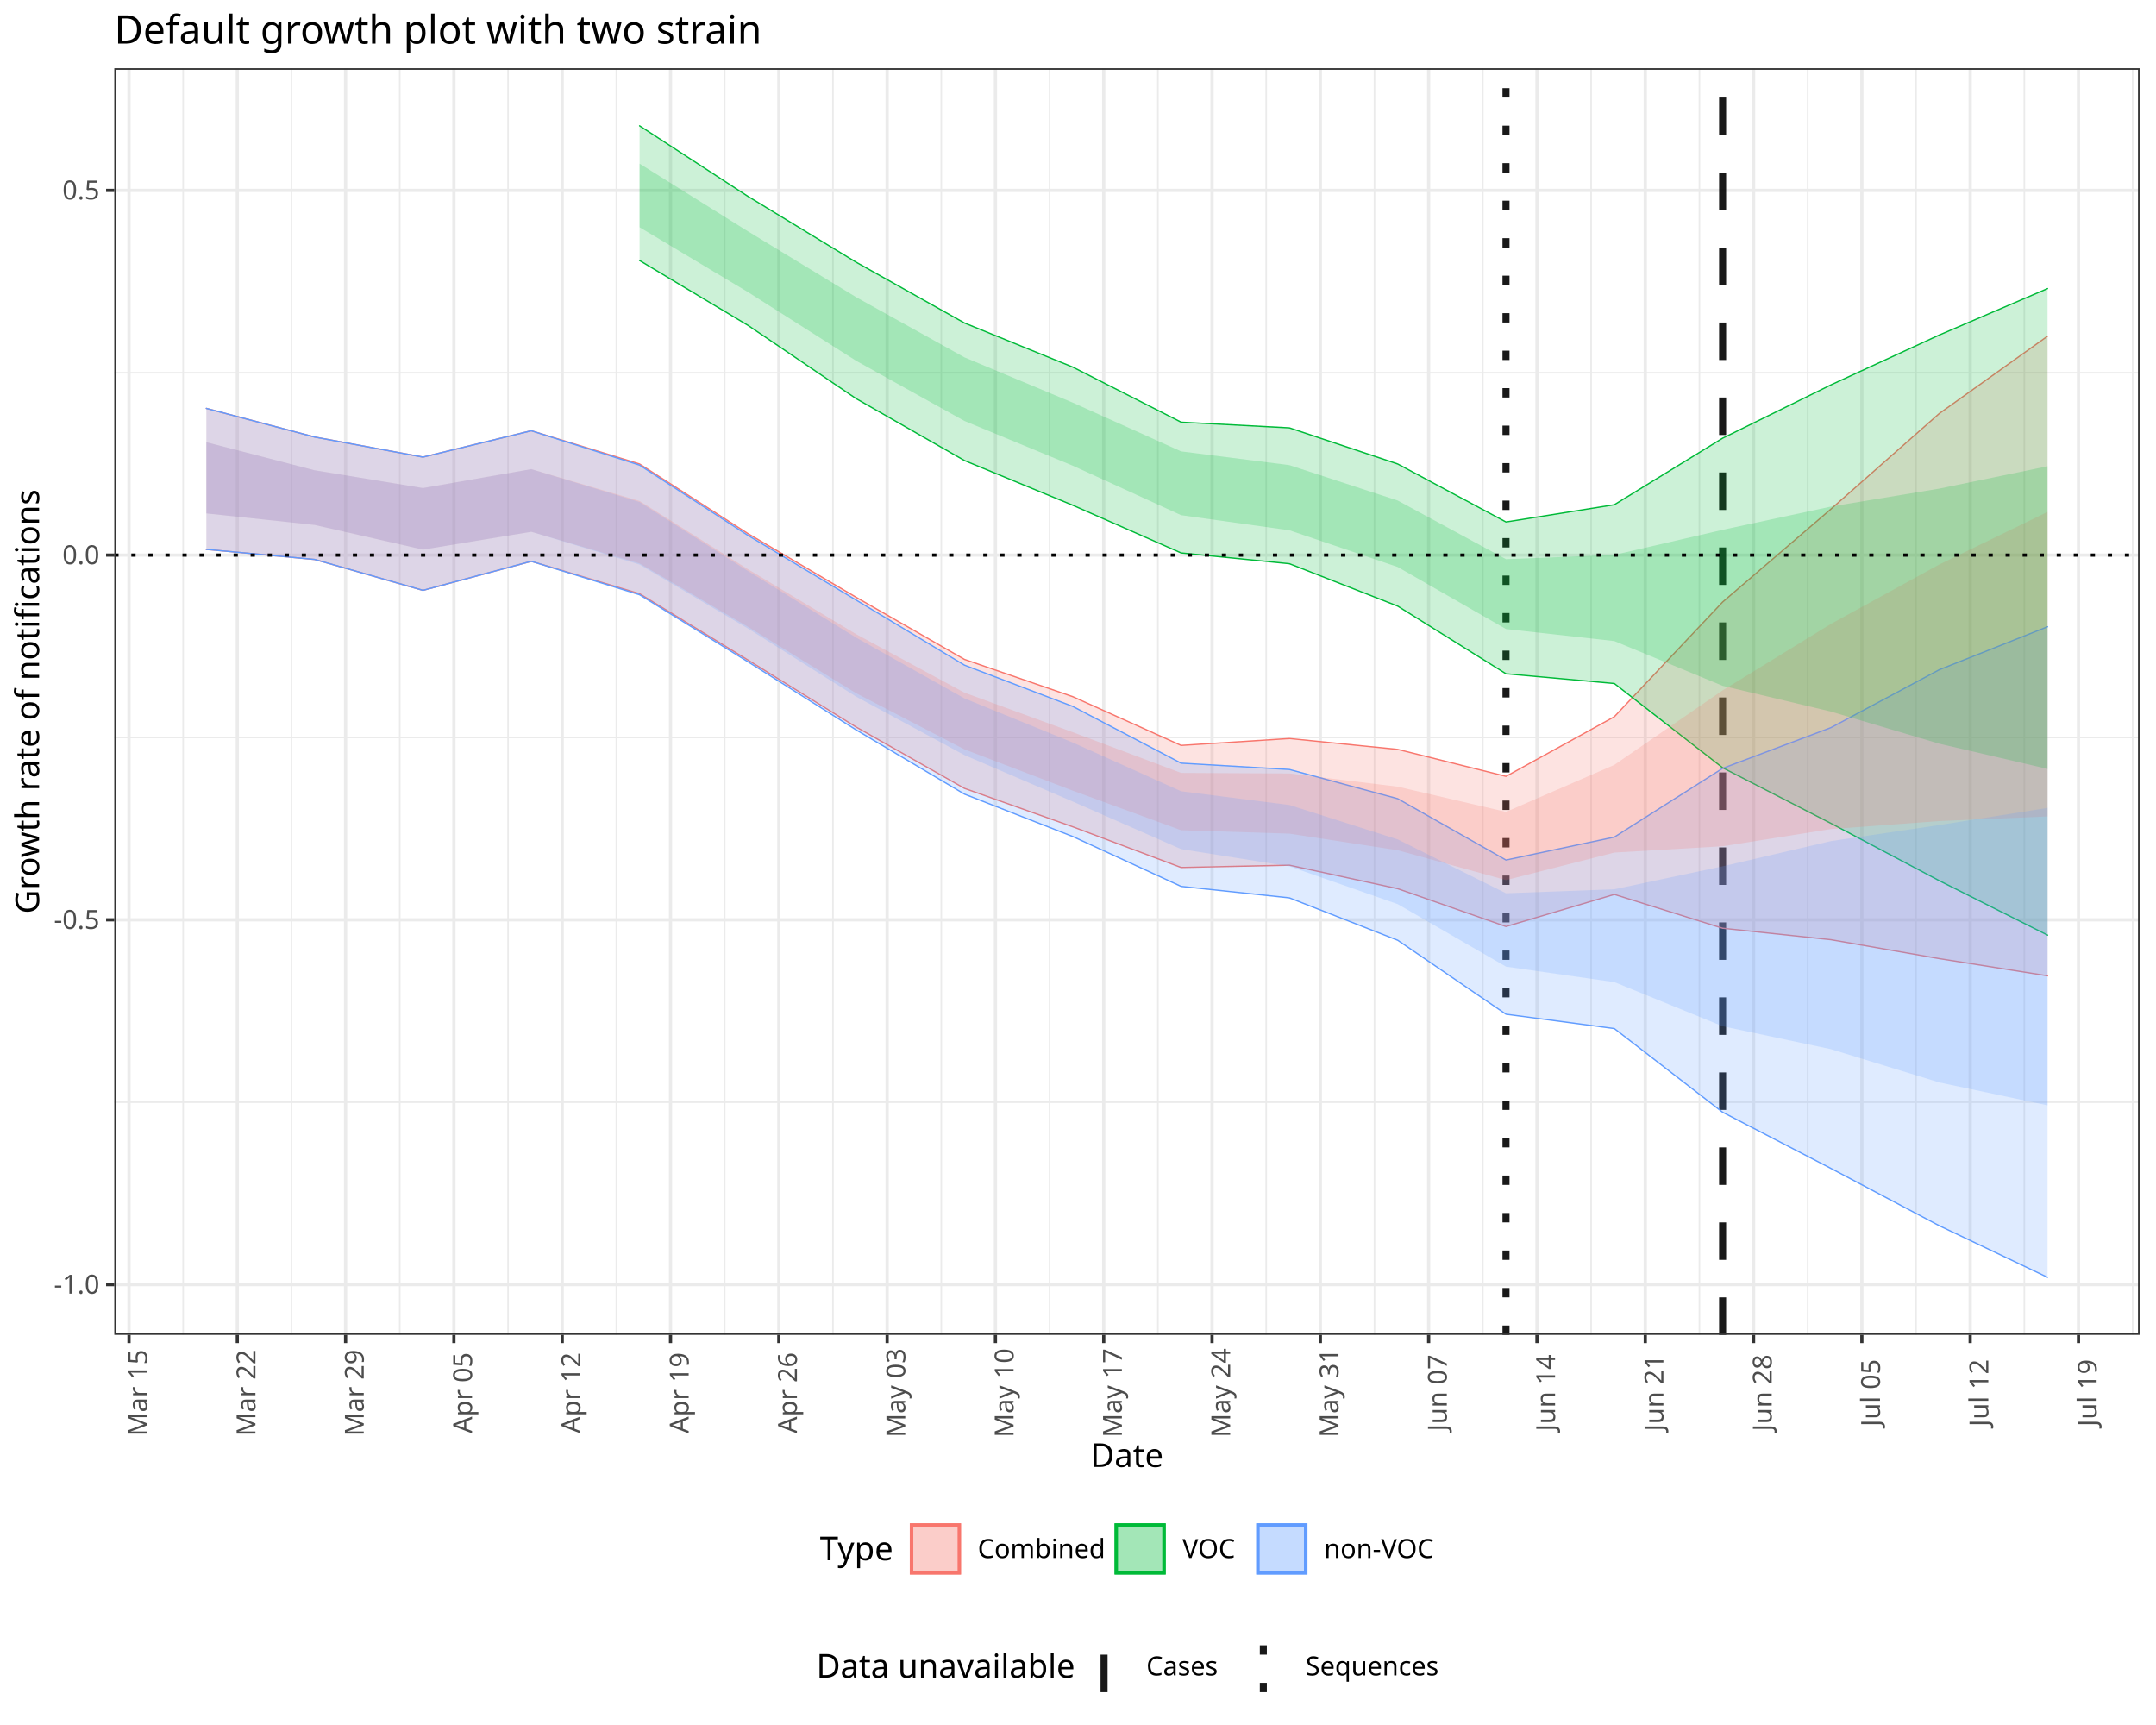
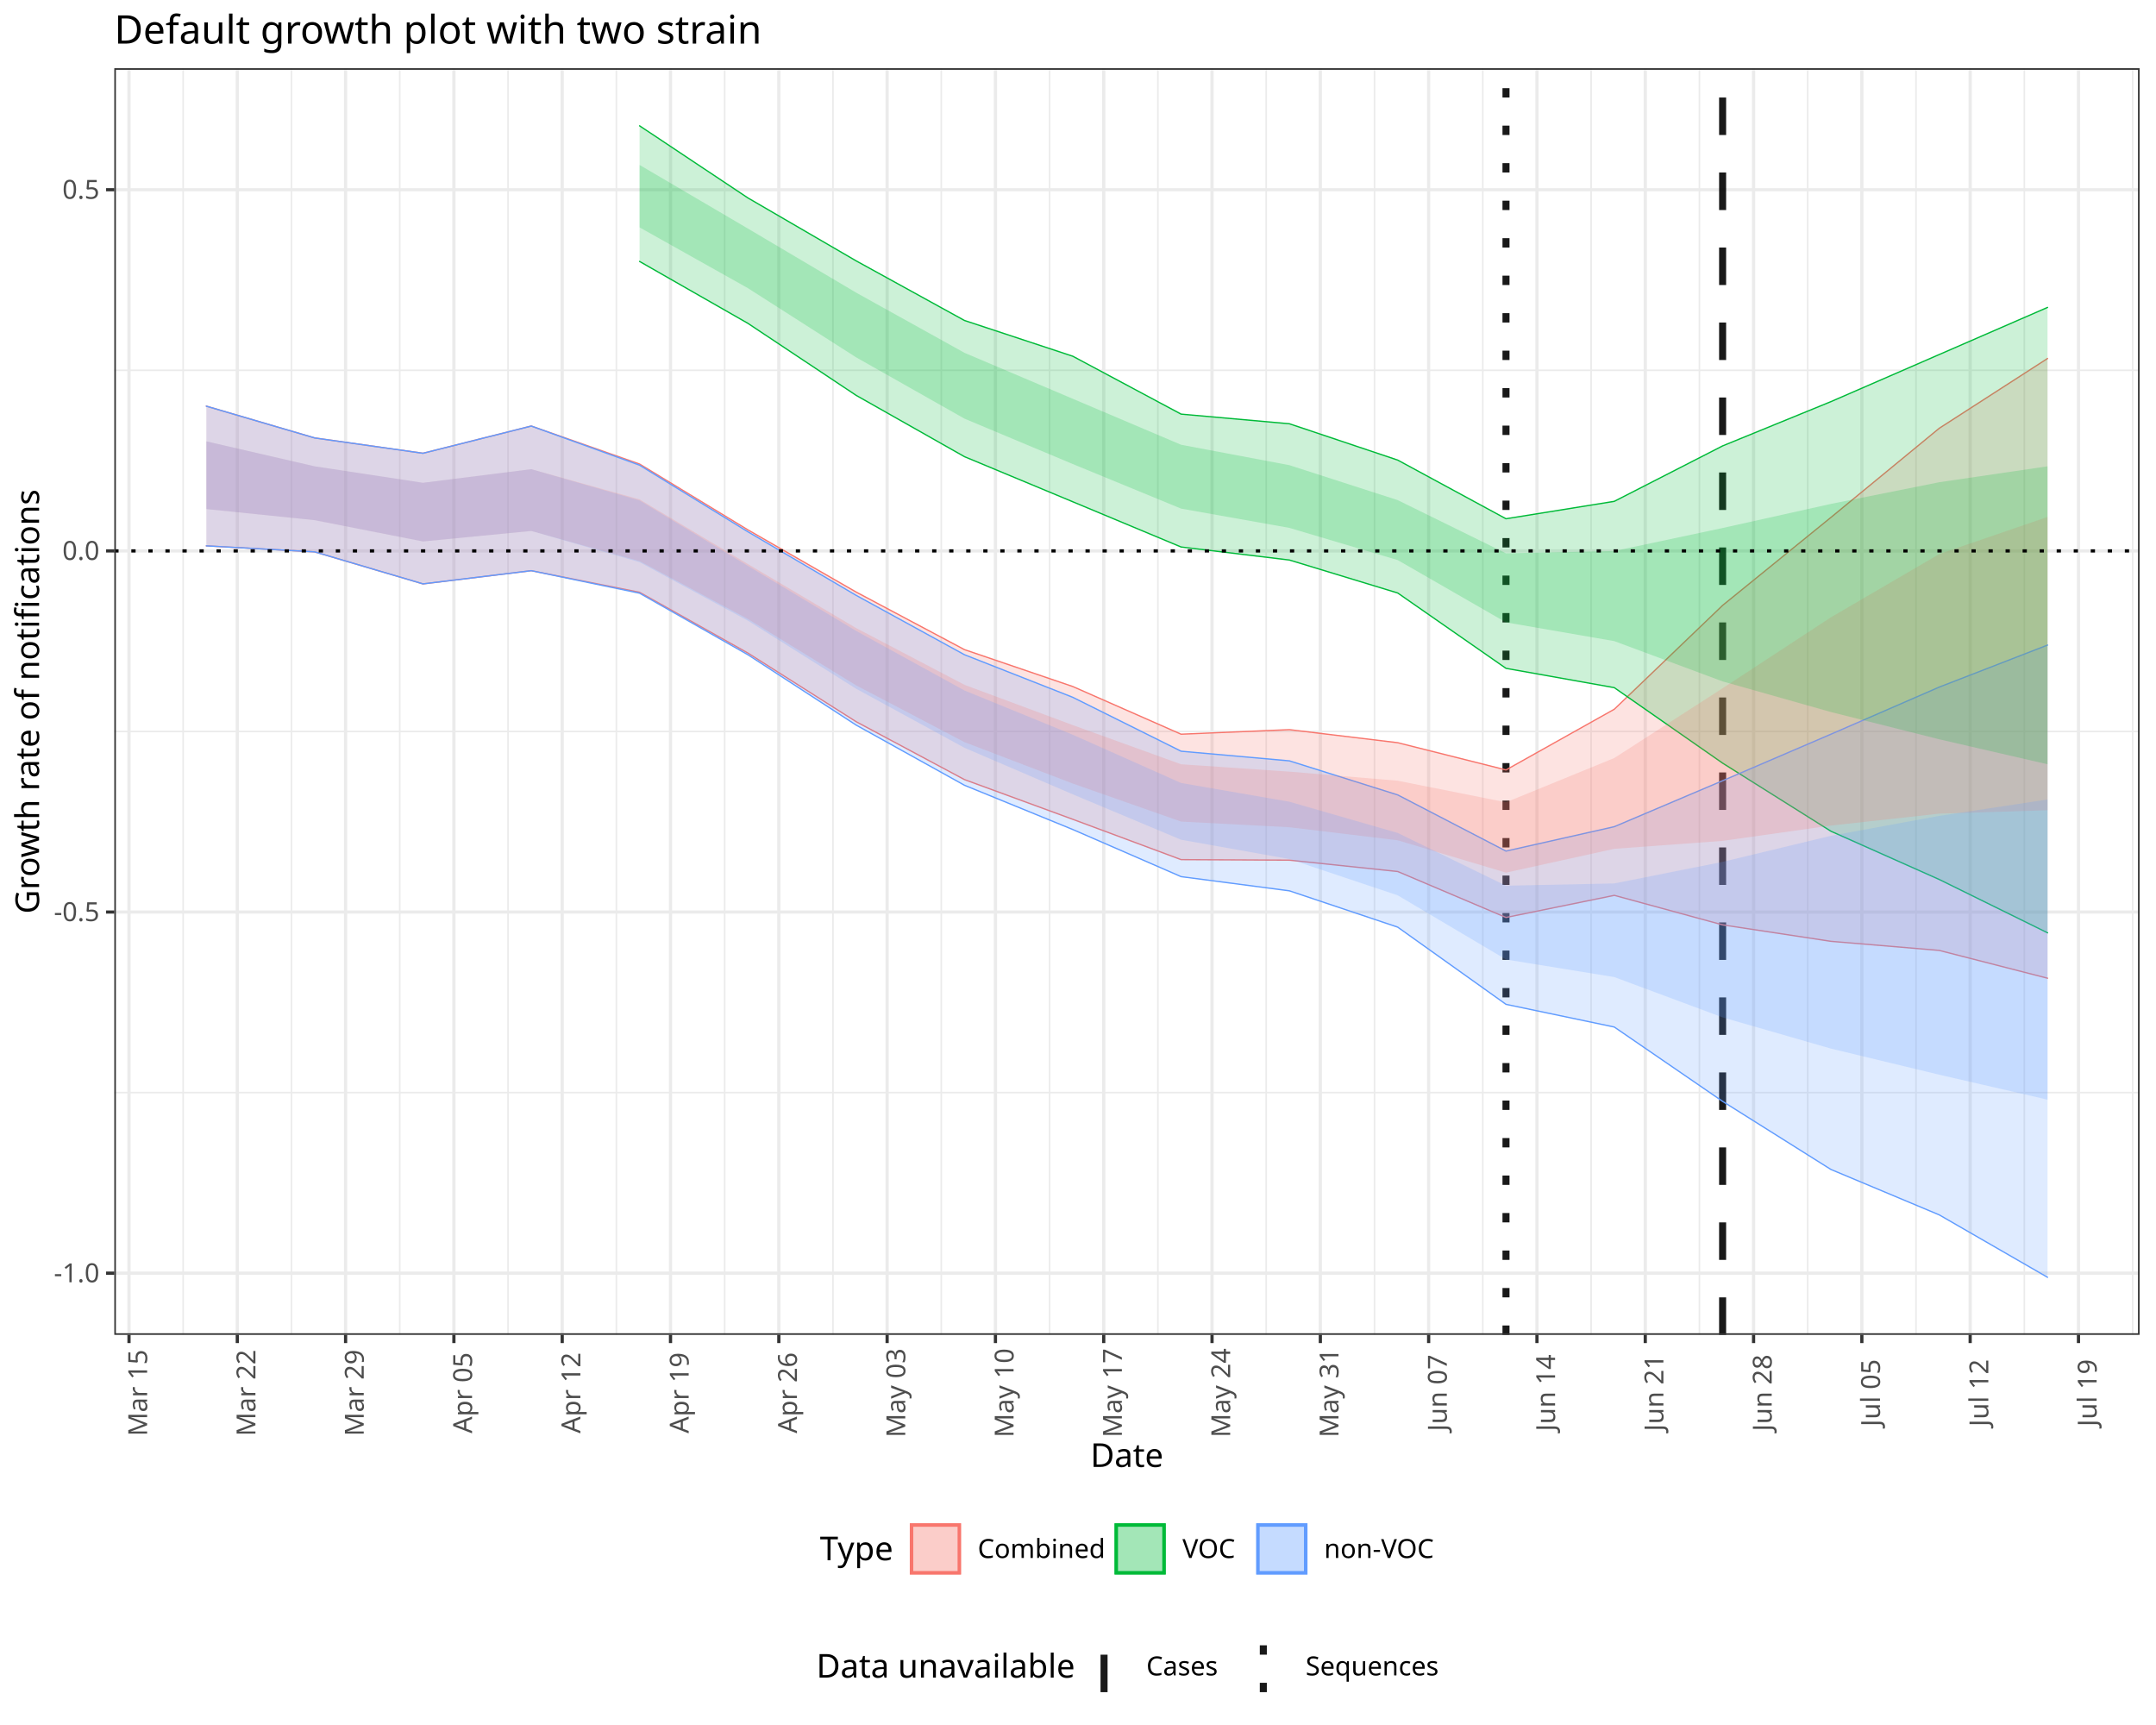
<svg xmlns="http://www.w3.org/2000/svg" class="svglite" data-engine-version="2.0" width="720.00pt" height="576.00pt" viewBox="0 0 720.00 576.00">
  <defs>
    <style type="text/css">
    .svglite line, .svglite polyline, .svglite polygon, .svglite path, .svglite rect, .svglite circle {
      fill: none;
      stroke: #000000;
      stroke-linecap: round;
      stroke-linejoin: round;
      stroke-miterlimit: 10.00;
    }
  </style>
  </defs>
  <rect width="100%" height="100%" style="stroke: none; fill: #FFFFFF;" />
  <defs>
    <clipPath id="cpMC4wMHw3MjAuMDB8MC4wMHw1NzYuMDA=">
      <rect x="0.00" y="0.00" width="720.00" height="576.00" />
    </clipPath>
  </defs>
  <g clip-path="url(#cpMC4wMHw3MjAuMDB8MC4wMHw1NzYuMDA=)">
    <rect x="0.00" y="0.00" width="720.00" height="576.00" style="stroke-width: 1.07; stroke: #FFFFFF; fill: #FFFFFF;" />
  </g>
  <defs>
    <clipPath id="cpMzguMTd8NzE0LjUyfDIyLjc4fDQ0NS43Mw==">
      <rect x="38.17" y="22.78" width="676.35" height="422.95" />
    </clipPath>
  </defs>
  <g clip-path="url(#cpMzguMTd8NzE0LjUyfDIyLjc4fDQ0NS43Mw==)">
    <rect x="38.17" y="22.78" width="676.35" height="422.95" style="stroke-width: 1.07; stroke: none; fill: #FFFFFF;" />
-     <polyline points="38.17,368.05 714.52,368.05 " style="stroke-width: 0.53; stroke: #EBEBEB; stroke-linecap: butt;" />
-     <polyline points="38.17,246.26 714.52,246.26 " style="stroke-width: 0.53; stroke: #EBEBEB; stroke-linecap: butt;" />
-     <polyline points="38.17,124.46 714.52,124.46 " style="stroke-width: 0.53; stroke: #EBEBEB; stroke-linecap: butt;" />
+     <polyline points="38.17,364.83 714.52,364.83 " style="stroke-width: 0.53; stroke: #EBEBEB; stroke-linecap: butt;" />
+     <polyline points="38.17,244.24 714.52,244.24 " style="stroke-width: 0.53; stroke: #EBEBEB; stroke-linecap: butt;" />
+     <polyline points="38.17,123.65 714.52,123.65 " style="stroke-width: 0.53; stroke: #EBEBEB; stroke-linecap: butt;" />
    <polyline points="61.16,445.73 61.16,22.78 " style="stroke-width: 0.53; stroke: #EBEBEB; stroke-linecap: butt;" />
    <polyline points="97.33,445.73 97.33,22.78 " style="stroke-width: 0.53; stroke: #EBEBEB; stroke-linecap: butt;" />
    <polyline points="133.50,445.73 133.50,22.78 " style="stroke-width: 0.53; stroke: #EBEBEB; stroke-linecap: butt;" />
    <polyline points="169.67,445.73 169.67,22.78 " style="stroke-width: 0.53; stroke: #EBEBEB; stroke-linecap: butt;" />
    <polyline points="205.84,445.73 205.84,22.78 " style="stroke-width: 0.53; stroke: #EBEBEB; stroke-linecap: butt;" />
    <polyline points="242.00,445.73 242.00,22.78 " style="stroke-width: 0.53; stroke: #EBEBEB; stroke-linecap: butt;" />
    <polyline points="278.17,445.73 278.17,22.78 " style="stroke-width: 0.53; stroke: #EBEBEB; stroke-linecap: butt;" />
    <polyline points="314.34,445.73 314.34,22.78 " style="stroke-width: 0.53; stroke: #EBEBEB; stroke-linecap: butt;" />
    <polyline points="350.51,445.73 350.51,22.78 " style="stroke-width: 0.53; stroke: #EBEBEB; stroke-linecap: butt;" />
    <polyline points="386.68,445.73 386.68,22.78 " style="stroke-width: 0.53; stroke: #EBEBEB; stroke-linecap: butt;" />
    <polyline points="422.85,445.73 422.85,22.78 " style="stroke-width: 0.53; stroke: #EBEBEB; stroke-linecap: butt;" />
    <polyline points="459.02,445.73 459.02,22.78 " style="stroke-width: 0.53; stroke: #EBEBEB; stroke-linecap: butt;" />
    <polyline points="495.18,445.73 495.18,22.78 " style="stroke-width: 0.53; stroke: #EBEBEB; stroke-linecap: butt;" />
    <polyline points="531.35,445.73 531.35,22.78 " style="stroke-width: 0.53; stroke: #EBEBEB; stroke-linecap: butt;" />
    <polyline points="567.52,445.73 567.52,22.78 " style="stroke-width: 0.53; stroke: #EBEBEB; stroke-linecap: butt;" />
    <polyline points="603.69,445.73 603.69,22.78 " style="stroke-width: 0.53; stroke: #EBEBEB; stroke-linecap: butt;" />
    <polyline points="639.86,445.73 639.86,22.78 " style="stroke-width: 0.53; stroke: #EBEBEB; stroke-linecap: butt;" />
    <polyline points="676.03,445.73 676.03,22.78 " style="stroke-width: 0.53; stroke: #EBEBEB; stroke-linecap: butt;" />
    <polyline points="712.20,445.73 712.20,22.78 " style="stroke-width: 0.53; stroke: #EBEBEB; stroke-linecap: butt;" />
-     <polyline points="38.17,428.94 714.52,428.94 " style="stroke-width: 1.07; stroke: #EBEBEB; stroke-linecap: butt;" />
-     <polyline points="38.17,307.15 714.52,307.15 " style="stroke-width: 1.07; stroke: #EBEBEB; stroke-linecap: butt;" />
-     <polyline points="38.17,185.36 714.52,185.36 " style="stroke-width: 1.07; stroke: #EBEBEB; stroke-linecap: butt;" />
-     <polyline points="38.17,63.57 714.52,63.57 " style="stroke-width: 1.07; stroke: #EBEBEB; stroke-linecap: butt;" />
+     <polyline points="38.17,425.13 714.52,425.13 " style="stroke-width: 1.07; stroke: #EBEBEB; stroke-linecap: butt;" />
+     <polyline points="38.17,304.54 714.52,304.54 " style="stroke-width: 1.07; stroke: #EBEBEB; stroke-linecap: butt;" />
+     <polyline points="38.17,183.95 714.52,183.95 " style="stroke-width: 1.07; stroke: #EBEBEB; stroke-linecap: butt;" />
+     <polyline points="38.17,63.35 714.52,63.35 " style="stroke-width: 1.07; stroke: #EBEBEB; stroke-linecap: butt;" />
    <polyline points="43.08,445.73 43.08,22.78 " style="stroke-width: 1.07; stroke: #EBEBEB; stroke-linecap: butt;" />
    <polyline points="79.25,445.73 79.25,22.78 " style="stroke-width: 1.07; stroke: #EBEBEB; stroke-linecap: butt;" />
    <polyline points="115.41,445.73 115.41,22.78 " style="stroke-width: 1.07; stroke: #EBEBEB; stroke-linecap: butt;" />
    <polyline points="151.58,445.73 151.58,22.78 " style="stroke-width: 1.07; stroke: #EBEBEB; stroke-linecap: butt;" />
    <polyline points="187.75,445.73 187.75,22.78 " style="stroke-width: 1.07; stroke: #EBEBEB; stroke-linecap: butt;" />
    <polyline points="223.92,445.73 223.92,22.78 " style="stroke-width: 1.07; stroke: #EBEBEB; stroke-linecap: butt;" />
    <polyline points="260.09,445.73 260.09,22.78 " style="stroke-width: 1.07; stroke: #EBEBEB; stroke-linecap: butt;" />
    <polyline points="296.26,445.73 296.26,22.78 " style="stroke-width: 1.07; stroke: #EBEBEB; stroke-linecap: butt;" />
    <polyline points="332.43,445.73 332.43,22.78 " style="stroke-width: 1.07; stroke: #EBEBEB; stroke-linecap: butt;" />
    <polyline points="368.59,445.73 368.59,22.78 " style="stroke-width: 1.07; stroke: #EBEBEB; stroke-linecap: butt;" />
    <polyline points="404.76,445.73 404.76,22.78 " style="stroke-width: 1.07; stroke: #EBEBEB; stroke-linecap: butt;" />
    <polyline points="440.93,445.73 440.93,22.78 " style="stroke-width: 1.07; stroke: #EBEBEB; stroke-linecap: butt;" />
    <polyline points="477.10,445.73 477.10,22.78 " style="stroke-width: 1.07; stroke: #EBEBEB; stroke-linecap: butt;" />
    <polyline points="513.27,445.73 513.27,22.78 " style="stroke-width: 1.07; stroke: #EBEBEB; stroke-linecap: butt;" />
    <polyline points="549.44,445.73 549.44,22.78 " style="stroke-width: 1.07; stroke: #EBEBEB; stroke-linecap: butt;" />
    <polyline points="585.61,445.73 585.61,22.78 " style="stroke-width: 1.07; stroke: #EBEBEB; stroke-linecap: butt;" />
    <polyline points="621.77,445.73 621.77,22.78 " style="stroke-width: 1.07; stroke: #EBEBEB; stroke-linecap: butt;" />
    <polyline points="657.94,445.73 657.94,22.78 " style="stroke-width: 1.07; stroke: #EBEBEB; stroke-linecap: butt;" />
    <polyline points="694.11,445.73 694.11,22.78 " style="stroke-width: 1.07; stroke: #EBEBEB; stroke-linecap: butt;" />
    <line x1="575.27" y1="445.73" x2="575.27" y2="22.78" style="stroke-width: 2.35; stroke: #000000; stroke-opacity: 0.90; stroke-dasharray: 12.52,12.52; stroke-linecap: butt;" />
    <line x1="502.93" y1="445.73" x2="502.93" y2="22.78" style="stroke-width: 2.35; stroke: #000000; stroke-opacity: 0.90; stroke-dasharray: 3.13,9.39; stroke-linecap: butt;" />
-     <polygon points="68.91,136.36 105.08,145.93 141.25,152.63 177.42,143.83 213.59,154.93 249.75,178.16 285.92,199.45 322.09,220.19 358.26,232.63 394.43,248.90 430.60,246.60 466.77,250.24 502.93,259.24 539.10,239.33 575.27,201.03 611.44,169.99 647.61,138.09 683.78,112.25 683.78,325.84 647.61,320.10 611.44,313.78 575.27,309.95 539.10,298.66 502.93,309.38 466.77,296.75 430.60,288.90 394.43,289.67 358.26,276.08 322.09,263.25 285.92,242.78 249.75,220.38 213.59,198.26 177.42,187.43 141.25,197.13 105.08,186.81 68.91,183.45 " style="stroke-width: 0.00; stroke: none; fill: #F8766D; fill-opacity: 0.20;" />
-     <polyline points="68.91,136.36 105.08,145.93 141.25,152.63 177.42,143.83 213.59,154.93 249.75,178.16 285.92,199.45 322.09,220.19 358.26,232.63 394.43,248.90 430.60,246.60 466.77,250.24 502.93,259.24 539.10,239.33 575.27,201.03 611.44,169.99 647.61,138.09 683.78,112.25 " style="stroke-width: 0.43; stroke: #F8766D;" />
-     <polyline points="683.78,325.84 647.61,320.10 611.44,313.78 575.27,309.95 539.10,298.66 502.93,309.38 466.77,296.75 430.60,288.90 394.43,289.67 358.26,276.08 322.09,263.25 285.92,242.78 249.75,220.38 213.59,198.26 177.42,187.43 141.25,197.13 105.08,186.81 68.91,183.45 " style="stroke-width: 0.43; stroke: #F8766D;" />
-     <polygon points="213.59,42.01 249.75,65.55 285.92,87.56 322.09,107.85 358.26,122.58 394.43,140.96 430.60,142.87 466.77,154.93 502.93,174.30 539.10,168.54 575.27,146.32 611.44,128.52 647.61,111.87 683.78,96.36 683.78,312.25 647.61,294.07 611.44,274.93 575.27,256.36 539.10,228.23 502.93,224.98 466.77,202.39 430.60,188.23 394.43,184.63 358.26,168.71 322.09,153.78 285.92,133.11 249.75,108.61 213.59,86.98 " style="stroke-width: 0.00; stroke: none; fill: #00BA38; fill-opacity: 0.20;" />
-     <polyline points="213.59,42.01 249.75,65.55 285.92,87.56 322.09,107.85 358.26,122.58 394.43,140.96 430.60,142.87 466.77,154.93 502.93,174.30 539.10,168.54 575.27,146.32 611.44,128.52 647.61,111.87 683.78,96.36 " style="stroke-width: 0.43; stroke: #00BA38;" />
-     <polyline points="683.78,312.25 647.61,294.07 611.44,274.93 575.27,256.36 539.10,228.23 502.93,224.98 466.77,202.39 430.60,188.23 394.43,184.63 358.26,168.71 322.09,153.78 285.92,133.11 249.75,108.61 213.59,86.98 " style="stroke-width: 0.43; stroke: #00BA38;" />
-     <polygon points="68.91,136.36 105.08,145.93 141.25,152.63 177.42,143.83 213.59,155.31 249.75,178.76 285.92,200.38 322.09,222.11 358.26,235.89 394.43,254.83 430.60,256.94 466.77,266.70 502.93,287.18 539.10,279.52 575.27,256.56 611.44,242.97 647.61,223.64 683.78,209.28 683.78,426.51 647.61,409.28 611.44,390.15 575.27,371.39 539.10,343.45 502.93,338.66 466.77,313.97 430.60,299.81 394.43,295.98 358.26,279.33 322.09,265.17 285.92,243.73 249.75,220.96 213.59,198.60 177.42,187.43 141.25,197.13 105.08,186.81 68.91,183.45 " style="stroke-width: 0.00; stroke: none; fill: #619CFF; fill-opacity: 0.20;" />
-     <polyline points="68.91,136.36 105.08,145.93 141.25,152.63 177.42,143.83 213.59,155.31 249.75,178.76 285.92,200.38 322.09,222.11 358.26,235.89 394.43,254.83 430.60,256.94 466.77,266.70 502.93,287.18 539.10,279.52 575.27,256.56 611.44,242.97 647.61,223.64 683.78,209.28 " style="stroke-width: 0.43; stroke: #619CFF;" />
-     <polyline points="683.78,426.51 647.61,409.28 611.44,390.15 575.27,371.39 539.10,343.45 502.93,338.66 466.77,313.97 430.60,299.81 394.43,295.98 358.26,279.33 322.09,265.17 285.92,243.73 249.75,220.96 213.59,198.60 177.42,187.43 141.25,197.13 105.08,186.81 68.91,183.45 " style="stroke-width: 0.43; stroke: #619CFF;" />
-     <polygon points="68.91,147.66 105.08,157.03 141.25,162.97 177.42,156.65 213.59,167.29 249.75,190.05 285.92,211.77 322.09,231.29 358.26,244.50 394.43,258.09 430.60,258.28 466.77,262.68 502.93,271.10 539.10,255.41 575.27,230.53 611.44,208.33 647.61,188.50 683.78,170.93 683.78,272.63 647.61,274.16 611.44,276.84 575.27,282.58 539.10,284.69 502.93,293.88 466.77,283.92 430.60,278.37 394.43,277.23 358.26,264.02 322.09,250.24 285.92,231.48 249.75,209.28 213.59,188.15 177.42,177.57 141.25,183.52 105.08,175.29 68.91,171.43 " style="stroke-width: 0.00; stroke: none; fill: #F8766D; fill-opacity: 0.20;" />
-     <polyline points="68.91,147.66 105.08,157.03 141.25,162.97 177.42,156.65 213.59,167.29 249.75,190.05 285.92,211.77 322.09,231.29 358.26,244.50 394.43,258.09 430.60,258.28 466.77,262.68 502.93,271.10 539.10,255.41 575.27,230.53 611.44,208.33 647.61,188.50 683.78,170.93 " style="stroke-width: 1.07; stroke: none;" />
-     <polyline points="683.78,272.63 647.61,274.16 611.44,276.84 575.27,282.58 539.10,284.69 502.93,293.88 466.77,283.92 430.60,278.37 394.43,277.23 358.26,264.02 322.09,250.24 285.92,231.48 249.75,209.28 213.59,188.15 177.42,177.57 141.25,183.52 105.08,175.29 68.91,171.43 " style="stroke-width: 1.07; stroke: none;" />
-     <polygon points="213.59,54.64 249.75,77.22 285.92,99.23 322.09,119.33 358.26,134.45 394.43,150.72 430.60,155.31 466.77,167.14 502.93,186.72 539.10,185.29 575.27,176.92 611.44,169.15 647.61,163.16 683.78,155.69 683.78,256.75 647.61,248.33 611.44,237.61 575.27,229.00 539.10,214.07 502.93,210.05 466.77,189.34 430.60,177.07 394.43,172.02 358.26,155.50 322.09,140.57 285.92,120.48 249.75,97.51 213.59,75.88 " style="stroke-width: 0.00; stroke: none; fill: #00BA38; fill-opacity: 0.20;" />
-     <polyline points="213.59,54.64 249.75,77.22 285.92,99.23 322.09,119.33 358.26,134.45 394.43,150.72 430.60,155.31 466.77,167.14 502.93,186.72 539.10,185.29 575.27,176.92 611.44,169.15 647.61,163.16 683.78,155.69 " style="stroke-width: 1.07; stroke: none;" />
-     <polyline points="683.78,256.75 647.61,248.33 611.44,237.61 575.27,229.00 539.10,214.07 502.93,210.05 466.77,189.34 430.60,177.07 394.43,172.02 358.26,155.50 322.09,140.57 285.92,120.48 249.75,97.51 213.59,75.88 " style="stroke-width: 1.07; stroke: none;" />
-     <polygon points="68.91,147.66 105.08,157.03 141.25,162.97 177.42,156.65 213.59,167.64 249.75,190.66 285.92,212.92 322.09,233.21 358.26,247.94 394.43,264.21 430.60,268.80 466.77,280.29 502.93,298.28 539.10,296.94 575.27,289.28 611.44,280.86 647.61,275.50 683.78,269.76 683.78,369.09 647.61,361.44 611.44,350.34 575.27,342.68 539.10,327.94 502.93,322.78 466.77,301.91 430.60,289.28 394.43,283.54 358.26,267.66 322.09,252.15 285.92,232.63 249.75,209.86 213.59,188.52 177.42,177.57 141.25,183.52 105.08,175.29 68.91,171.43 " style="stroke-width: 0.00; stroke: none; fill: #619CFF; fill-opacity: 0.20;" />
-     <polyline points="68.91,147.66 105.08,157.03 141.25,162.97 177.42,156.65 213.59,167.64 249.75,190.66 285.92,212.92 322.09,233.21 358.26,247.94 394.43,264.21 430.60,268.80 466.77,280.29 502.93,298.28 539.10,296.94 575.27,289.28 611.44,280.86 647.61,275.50 683.78,269.76 " style="stroke-width: 1.07; stroke: none;" />
-     <polyline points="683.78,369.09 647.61,361.44 611.44,350.34 575.27,342.68 539.10,327.94 502.93,322.78 466.77,301.91 430.60,289.28 394.43,283.54 358.26,267.66 322.09,252.15 285.92,232.63 249.75,209.86 213.59,188.52 177.42,177.57 141.25,183.52 105.08,175.29 68.91,171.43 " style="stroke-width: 1.07; stroke: none;" />
-     <line x1="38.17" y1="185.36" x2="714.52" y2="185.36" style="stroke-width: 1.07; stroke-dasharray: 1.42,4.27; stroke-linecap: butt;" />
+     <polygon points="68.91,135.62 105.08,146.23 141.25,151.35 177.42,142.26 213.59,154.95 249.75,176.92 285.92,197.70 322.09,216.92 358.26,229.24 394.43,245.16 430.60,243.64 466.77,248.00 502.93,257.09 539.10,236.82 575.27,202.14 611.44,172.77 647.61,143.01 683.78,119.70 683.78,326.64 647.61,317.36 611.44,314.32 575.27,308.83 539.10,298.97 502.93,306.36 466.77,291.01 430.60,287.22 394.43,287.04 358.26,273.58 322.09,260.32 285.92,240.99 249.75,218.06 213.59,197.78 177.42,190.56 141.25,194.97 105.08,184.28 68.91,182.27 " style="stroke-width: 0.00; stroke: none; fill: #F8766D; fill-opacity: 0.20;" />
+     <polyline points="68.91,135.62 105.08,146.23 141.25,151.35 177.42,142.26 213.59,154.95 249.75,176.92 285.92,197.70 322.09,216.92 358.26,229.24 394.43,245.16 430.60,243.64 466.77,248.00 502.93,257.09 539.10,236.82 575.27,202.14 611.44,172.77 647.61,143.01 683.78,119.70 " style="stroke-width: 0.43; stroke: #F8766D;" />
+     <polyline points="683.78,326.64 647.61,317.36 611.44,314.32 575.27,308.83 539.10,298.97 502.93,306.36 466.77,291.01 430.60,287.22 394.43,287.04 358.26,273.58 322.09,260.32 285.92,240.99 249.75,218.06 213.59,197.78 177.42,190.56 141.25,194.97 105.08,184.28 68.91,182.27 " style="stroke-width: 0.43; stroke: #F8766D;" />
+     <polygon points="213.59,42.01 249.75,66.08 285.92,87.11 322.09,107.01 358.26,118.95 394.43,138.28 430.60,141.50 466.77,153.63 502.93,173.22 539.10,167.40 575.27,148.89 611.44,134.11 647.61,118.38 683.78,102.65 683.78,311.48 647.61,293.67 611.44,277.56 575.27,254.82 539.10,229.62 502.93,223.17 466.77,198.01 430.60,187.00 394.43,182.65 358.26,167.55 322.09,152.49 285.92,132.02 249.75,107.96 213.59,87.30 " style="stroke-width: 0.00; stroke: none; fill: #00BA38; fill-opacity: 0.20;" />
+     <polyline points="213.59,42.01 249.75,66.08 285.92,87.11 322.09,107.01 358.26,118.95 394.43,138.28 430.60,141.50 466.77,153.63 502.93,173.22 539.10,167.40 575.27,148.89 611.44,134.11 647.61,118.38 683.78,102.65 " style="stroke-width: 0.43; stroke: #00BA38;" />
+     <polyline points="683.78,311.48 647.61,293.67 611.44,277.56 575.27,254.82 539.10,229.62 502.93,223.17 466.77,198.01 430.60,187.00 394.43,182.65 358.26,167.55 322.09,152.49 285.92,132.02 249.75,107.96 213.59,87.30 " style="stroke-width: 0.43; stroke: #00BA38;" />
+     <polygon points="68.91,135.62 105.08,146.23 141.25,151.35 177.42,142.26 213.59,155.33 249.75,177.56 285.92,198.80 322.09,218.62 358.26,232.84 394.43,250.84 430.60,254.06 466.77,265.43 502.93,284.19 539.10,276.04 575.27,260.69 611.44,245.16 647.61,229.43 683.78,215.40 683.78,426.51 647.61,405.66 611.44,390.50 575.27,367.76 539.10,342.94 502.93,335.36 466.77,309.59 430.60,297.46 394.43,292.72 358.26,276.99 322.09,262.21 285.92,242.12 249.75,218.62 213.59,198.08 177.42,190.56 141.25,194.97 105.08,184.28 68.91,182.27 " style="stroke-width: 0.00; stroke: none; fill: #619CFF; fill-opacity: 0.20;" />
+     <polyline points="68.91,135.62 105.08,146.23 141.25,151.35 177.42,142.26 213.59,155.33 249.75,177.56 285.92,198.80 322.09,218.62 358.26,232.84 394.43,250.84 430.60,254.06 466.77,265.43 502.93,284.19 539.10,276.04 575.27,260.69 611.44,245.16 647.61,229.43 683.78,215.40 " style="stroke-width: 0.43; stroke: #619CFF;" />
+     <polyline points="683.78,426.51 647.61,405.66 611.44,390.50 575.27,367.76 539.10,342.94 502.93,335.36 466.77,309.59 430.60,297.46 394.43,292.72 358.26,276.99 322.09,262.21 285.92,242.12 249.75,218.62 213.59,198.08 177.42,190.56 141.25,194.97 105.08,184.28 68.91,182.27 " style="stroke-width: 0.43; stroke: #619CFF;" />
+     <polygon points="68.91,147.37 105.08,155.71 141.25,161.21 177.42,156.66 213.59,166.76 249.75,188.34 285.92,209.72 322.09,228.67 358.26,242.12 394.43,255.20 430.60,257.66 466.77,260.69 502.93,267.90 539.10,253.11 575.27,229.81 611.44,206.12 647.61,185.01 683.78,172.61 683.78,270.55 647.61,271.69 611.44,275.67 575.27,280.78 539.10,283.43 502.93,291.39 466.77,280.59 430.60,276.23 394.43,274.34 358.26,261.64 322.09,247.81 285.92,228.86 249.75,206.69 213.59,187.38 177.42,177.29 141.25,180.80 105.08,173.69 68.91,169.98 " style="stroke-width: 0.00; stroke: none; fill: #F8766D; fill-opacity: 0.20;" />
+     <polyline points="68.91,147.37 105.08,155.71 141.25,161.21 177.42,156.66 213.59,166.76 249.75,188.34 285.92,209.72 322.09,228.67 358.26,242.12 394.43,255.20 430.60,257.66 466.77,260.69 502.93,267.90 539.10,253.11 575.27,229.81 611.44,206.12 647.61,185.01 683.78,172.61 " style="stroke-width: 1.07; stroke: none;" />
+     <polyline points="683.78,270.55 647.61,271.69 611.44,275.67 575.27,280.78 539.10,283.43 502.93,291.39 466.77,280.59 430.60,276.23 394.43,274.34 358.26,261.64 322.09,247.81 285.92,228.86 249.75,206.69 213.59,187.38 177.42,177.29 141.25,180.80 105.08,173.69 68.91,169.98 " style="stroke-width: 1.07; stroke: none;" />
+     <polygon points="213.59,55.08 249.75,76.31 285.92,97.72 322.09,117.81 358.26,133.16 394.43,148.51 430.60,155.33 466.77,167.00 502.93,184.76 539.10,183.99 575.27,176.31 611.44,168.26 647.61,161.02 683.78,155.71 683.78,255.20 647.61,246.86 611.44,237.76 575.27,227.53 539.10,214.08 502.93,207.82 466.77,187.02 430.60,176.27 394.43,169.83 358.26,154.95 322.09,139.79 285.92,119.33 249.75,96.21 213.59,75.93 " style="stroke-width: 0.00; stroke: none; fill: #00BA38; fill-opacity: 0.20;" />
+     <polyline points="213.59,55.08 249.75,76.31 285.92,97.72 322.09,117.81 358.26,133.16 394.43,148.51 430.60,155.33 466.77,167.00 502.93,184.76 539.10,183.99 575.27,176.31 611.44,168.26 647.61,161.02 683.78,155.71 " style="stroke-width: 1.07; stroke: none;" />
+     <polyline points="683.78,255.20 647.61,246.86 611.44,237.76 575.27,227.53 539.10,214.08 502.93,207.82 466.77,187.02 430.60,176.27 394.43,169.83 358.26,154.95 322.09,139.79 285.92,119.33 249.75,96.21 213.59,75.93 " style="stroke-width: 1.07; stroke: none;" />
+     <polygon points="68.91,147.37 105.08,155.71 141.25,161.21 177.42,156.66 213.59,167.10 249.75,188.95 285.92,210.67 322.09,230.56 358.26,245.34 394.43,261.45 430.60,267.71 466.77,278.13 502.93,295.75 539.10,294.99 575.27,287.79 611.44,279.08 647.61,272.44 683.78,266.95 683.78,367.19 647.61,358.86 611.44,350.14 575.27,339.72 539.10,326.26 502.93,320.39 466.77,298.97 430.60,286.85 394.43,280.40 358.26,265.24 322.09,249.70 285.92,229.99 249.75,207.25 213.59,187.72 177.42,177.29 141.25,180.80 105.08,173.69 68.91,169.98 " style="stroke-width: 0.00; stroke: none; fill: #619CFF; fill-opacity: 0.20;" />
+     <polyline points="68.91,147.37 105.08,155.71 141.25,161.21 177.42,156.66 213.59,167.10 249.75,188.95 285.92,210.67 322.09,230.56 358.26,245.34 394.43,261.45 430.60,267.71 466.77,278.13 502.93,295.75 539.10,294.99 575.27,287.79 611.44,279.08 647.61,272.44 683.78,266.95 " style="stroke-width: 1.07; stroke: none;" />
+     <polyline points="683.78,367.19 647.61,358.86 611.44,350.14 575.27,339.72 539.10,326.26 502.93,320.39 466.77,298.97 430.60,286.85 394.43,280.40 358.26,265.24 322.09,249.70 285.92,229.99 249.75,207.25 213.59,187.72 177.42,177.29 141.25,180.80 105.08,173.69 68.91,169.98 " style="stroke-width: 1.07; stroke: none;" />
+     <line x1="38.17" y1="183.95" x2="714.52" y2="183.95" style="stroke-width: 1.07; stroke-dasharray: 1.42,4.27; stroke-linecap: butt;" />
    <rect x="38.17" y="22.78" width="676.35" height="422.95" style="stroke-width: 1.07; stroke: #333333;" />
  </g>
  <g clip-path="url(#cpMC4wMHw3MjAuMDB8MC4wMHw1NzYuMDA=)">
-     <text x="33.24" y="431.97" text-anchor="end" style="font-size: 8.80px; fill: #4D4D4D; font-family: sans;" textLength="15.16px" lengthAdjust="spacingAndGlyphs">-1.0</text>
-     <text x="33.24" y="310.18" text-anchor="end" style="font-size: 8.80px; fill: #4D4D4D; font-family: sans;" textLength="15.16px" lengthAdjust="spacingAndGlyphs">-0.5</text>
-     <text x="33.24" y="188.39" text-anchor="end" style="font-size: 8.80px; fill: #4D4D4D; font-family: sans;" textLength="12.23px" lengthAdjust="spacingAndGlyphs">0.0</text>
-     <text x="33.24" y="66.59" text-anchor="end" style="font-size: 8.80px; fill: #4D4D4D; font-family: sans;" textLength="12.23px" lengthAdjust="spacingAndGlyphs">0.5</text>
-     <polyline points="35.43,428.94 38.17,428.94 " style="stroke-width: 1.07; stroke: #333333; stroke-linecap: butt;" />
-     <polyline points="35.43,307.15 38.17,307.15 " style="stroke-width: 1.07; stroke: #333333; stroke-linecap: butt;" />
-     <polyline points="35.43,185.36 38.17,185.36 " style="stroke-width: 1.07; stroke: #333333; stroke-linecap: butt;" />
-     <polyline points="35.43,63.57 38.17,63.57 " style="stroke-width: 1.07; stroke: #333333; stroke-linecap: butt;" />
+     <text x="33.24" y="428.16" text-anchor="end" style="font-size: 8.80px; fill: #4D4D4D; font-family: sans;" textLength="15.16px" lengthAdjust="spacingAndGlyphs">-1.0</text>
+     <text x="33.24" y="307.57" text-anchor="end" style="font-size: 8.80px; fill: #4D4D4D; font-family: sans;" textLength="15.16px" lengthAdjust="spacingAndGlyphs">-0.5</text>
+     <text x="33.24" y="186.97" text-anchor="end" style="font-size: 8.80px; fill: #4D4D4D; font-family: sans;" textLength="12.23px" lengthAdjust="spacingAndGlyphs">0.0</text>
+     <text x="33.24" y="66.38" text-anchor="end" style="font-size: 8.80px; fill: #4D4D4D; font-family: sans;" textLength="12.23px" lengthAdjust="spacingAndGlyphs">0.5</text>
+     <polyline points="35.43,425.13 38.17,425.13 " style="stroke-width: 1.07; stroke: #333333; stroke-linecap: butt;" />
+     <polyline points="35.43,304.54 38.17,304.54 " style="stroke-width: 1.07; stroke: #333333; stroke-linecap: butt;" />
+     <polyline points="35.43,183.95 38.17,183.95 " style="stroke-width: 1.07; stroke: #333333; stroke-linecap: butt;" />
+     <polyline points="35.43,63.35 38.17,63.35 " style="stroke-width: 1.07; stroke: #333333; stroke-linecap: butt;" />
    <polyline points="43.08,448.47 43.08,445.73 " style="stroke-width: 1.07; stroke: #333333; stroke-linecap: butt;" />
    <polyline points="79.25,448.47 79.25,445.73 " style="stroke-width: 1.07; stroke: #333333; stroke-linecap: butt;" />
    <polyline points="115.41,448.47 115.41,445.73 " style="stroke-width: 1.07; stroke: #333333; stroke-linecap: butt;" />
    <polyline points="151.58,448.47 151.58,445.73 " style="stroke-width: 1.07; stroke: #333333; stroke-linecap: butt;" />
    <polyline points="187.75,448.47 187.75,445.73 " style="stroke-width: 1.07; stroke: #333333; stroke-linecap: butt;" />
    <polyline points="223.92,448.47 223.92,445.73 " style="stroke-width: 1.07; stroke: #333333; stroke-linecap: butt;" />
    <polyline points="260.09,448.47 260.09,445.73 " style="stroke-width: 1.07; stroke: #333333; stroke-linecap: butt;" />
    <polyline points="296.26,448.47 296.26,445.73 " style="stroke-width: 1.07; stroke: #333333; stroke-linecap: butt;" />
    <polyline points="332.43,448.47 332.43,445.73 " style="stroke-width: 1.07; stroke: #333333; stroke-linecap: butt;" />
    <polyline points="368.59,448.47 368.59,445.73 " style="stroke-width: 1.07; stroke: #333333; stroke-linecap: butt;" />
    <polyline points="404.76,448.47 404.76,445.73 " style="stroke-width: 1.07; stroke: #333333; stroke-linecap: butt;" />
    <polyline points="440.93,448.47 440.93,445.73 " style="stroke-width: 1.07; stroke: #333333; stroke-linecap: butt;" />
    <polyline points="477.10,448.47 477.10,445.73 " style="stroke-width: 1.07; stroke: #333333; stroke-linecap: butt;" />
    <polyline points="513.27,448.47 513.27,445.73 " style="stroke-width: 1.07; stroke: #333333; stroke-linecap: butt;" />
    <polyline points="549.44,448.47 549.44,445.73 " style="stroke-width: 1.07; stroke: #333333; stroke-linecap: butt;" />
    <polyline points="585.61,448.47 585.61,445.73 " style="stroke-width: 1.07; stroke: #333333; stroke-linecap: butt;" />
    <polyline points="621.77,448.47 621.77,445.73 " style="stroke-width: 1.07; stroke: #333333; stroke-linecap: butt;" />
    <polyline points="657.94,448.47 657.94,445.73 " style="stroke-width: 1.07; stroke: #333333; stroke-linecap: butt;" />
    <polyline points="694.11,448.47 694.11,445.73 " style="stroke-width: 1.07; stroke: #333333; stroke-linecap: butt;" />
    <text transform="translate(49.13,465.10) rotate(-90)" text-anchor="middle" style="font-size: 8.80px; fill: #4D4D4D; font-family: sans;" textLength="27.39px" lengthAdjust="spacingAndGlyphs">Mar 15</text>
    <text transform="translate(85.30,465.10) rotate(-90)" text-anchor="middle" style="font-size: 8.80px; fill: #4D4D4D; font-family: sans;" textLength="27.39px" lengthAdjust="spacingAndGlyphs">Mar 22</text>
    <text transform="translate(121.47,465.10) rotate(-90)" text-anchor="middle" style="font-size: 8.80px; fill: #4D4D4D; font-family: sans;" textLength="27.39px" lengthAdjust="spacingAndGlyphs">Mar 29</text>
    <text transform="translate(157.64,465.10) rotate(-90)" text-anchor="middle" style="font-size: 8.80px; fill: #4D4D4D; font-family: sans;" textLength="25.93px" lengthAdjust="spacingAndGlyphs">Apr 05</text>
    <text transform="translate(193.81,465.10) rotate(-90)" text-anchor="middle" style="font-size: 8.80px; fill: #4D4D4D; font-family: sans;" textLength="25.93px" lengthAdjust="spacingAndGlyphs">Apr 12</text>
    <text transform="translate(229.98,465.10) rotate(-90)" text-anchor="middle" style="font-size: 8.80px; fill: #4D4D4D; font-family: sans;" textLength="25.93px" lengthAdjust="spacingAndGlyphs">Apr 19</text>
    <text transform="translate(266.14,465.10) rotate(-90)" text-anchor="middle" style="font-size: 8.80px; fill: #4D4D4D; font-family: sans;" textLength="25.93px" lengthAdjust="spacingAndGlyphs">Apr 26</text>
    <text transform="translate(302.31,465.10) rotate(-90)" text-anchor="middle" style="font-size: 8.80px; fill: #4D4D4D; font-family: sans;" textLength="28.87px" lengthAdjust="spacingAndGlyphs">May 03</text>
    <text transform="translate(338.48,465.10) rotate(-90)" text-anchor="middle" style="font-size: 8.80px; fill: #4D4D4D; font-family: sans;" textLength="28.87px" lengthAdjust="spacingAndGlyphs">May 10</text>
    <text transform="translate(374.65,465.10) rotate(-90)" text-anchor="middle" style="font-size: 8.80px; fill: #4D4D4D; font-family: sans;" textLength="28.87px" lengthAdjust="spacingAndGlyphs">May 17</text>
    <text transform="translate(410.82,465.10) rotate(-90)" text-anchor="middle" style="font-size: 8.80px; fill: #4D4D4D; font-family: sans;" textLength="28.87px" lengthAdjust="spacingAndGlyphs">May 24</text>
    <text transform="translate(446.99,465.10) rotate(-90)" text-anchor="middle" style="font-size: 8.80px; fill: #4D4D4D; font-family: sans;" textLength="28.87px" lengthAdjust="spacingAndGlyphs">May 31</text>
    <text transform="translate(483.16,465.10) rotate(-90)" text-anchor="middle" style="font-size: 8.80px; fill: #4D4D4D; font-family: sans;" textLength="26.43px" lengthAdjust="spacingAndGlyphs">Jun 07</text>
    <text transform="translate(519.32,465.10) rotate(-90)" text-anchor="middle" style="font-size: 8.80px; fill: #4D4D4D; font-family: sans;" textLength="26.43px" lengthAdjust="spacingAndGlyphs">Jun 14</text>
    <text transform="translate(555.49,465.10) rotate(-90)" text-anchor="middle" style="font-size: 8.80px; fill: #4D4D4D; font-family: sans;" textLength="26.43px" lengthAdjust="spacingAndGlyphs">Jun 21</text>
    <text transform="translate(591.66,465.10) rotate(-90)" text-anchor="middle" style="font-size: 8.80px; fill: #4D4D4D; font-family: sans;" textLength="26.43px" lengthAdjust="spacingAndGlyphs">Jun 28</text>
    <text transform="translate(627.83,465.10) rotate(-90)" text-anchor="middle" style="font-size: 8.80px; fill: #4D4D4D; font-family: sans;" textLength="23.49px" lengthAdjust="spacingAndGlyphs">Jul 05</text>
    <text transform="translate(664.00,465.10) rotate(-90)" text-anchor="middle" style="font-size: 8.80px; fill: #4D4D4D; font-family: sans;" textLength="23.49px" lengthAdjust="spacingAndGlyphs">Jul 12</text>
    <text transform="translate(700.17,465.10) rotate(-90)" text-anchor="middle" style="font-size: 8.80px; fill: #4D4D4D; font-family: sans;" textLength="23.49px" lengthAdjust="spacingAndGlyphs">Jul 19</text>
    <text x="376.34" y="489.84" text-anchor="middle" style="font-size: 11.00px; font-family: sans;" textLength="23.24px" lengthAdjust="spacingAndGlyphs">Date</text>
    <text transform="translate(13.05,234.26) rotate(-90)" text-anchor="middle" style="font-size: 11.00px; font-family: sans;" textLength="130.85px" lengthAdjust="spacingAndGlyphs">Growth rate of notifications</text>
    <rect x="268.33" y="503.08" width="216.02" height="28.24" style="stroke-width: 1.07; stroke: none; fill: #FFFFFF;" />
    <text x="273.81" y="520.99" style="font-size: 11.00px; font-family: sans;" textLength="24.46px" lengthAdjust="spacingAndGlyphs">Type</text>
    <rect x="303.75" y="508.56" width="17.28" height="17.28" style="stroke-width: 1.07; stroke: none; fill: #FFFFFF;" />
    <rect x="304.04" y="508.85" width="16.71" height="16.71" style="stroke-width: 0.43; stroke: #F8766D; stroke-linecap: square; stroke-linejoin: miter; fill: #F8766D; fill-opacity: 0.20;" />
    <rect x="304.46" y="509.27" width="15.86" height="15.86" style="stroke-width: 1.07; stroke: #F8766D; stroke-linecap: square; stroke-linejoin: miter; fill: #F8766D; fill-opacity: 0.20;" />
    <rect x="372.11" y="508.56" width="17.28" height="17.28" style="stroke-width: 1.07; stroke: none; fill: #FFFFFF;" />
    <rect x="372.39" y="508.85" width="16.71" height="16.71" style="stroke-width: 0.43; stroke: #00BA38; stroke-linecap: square; stroke-linejoin: miter; fill: #00BA38; fill-opacity: 0.20;" />
    <rect x="372.82" y="509.27" width="15.86" height="15.86" style="stroke-width: 1.07; stroke: #00BA38; stroke-linecap: square; stroke-linejoin: miter; fill: #00BA38; fill-opacity: 0.20;" />
    <rect x="419.42" y="508.56" width="17.28" height="17.28" style="stroke-width: 1.07; stroke: none; fill: #FFFFFF;" />
    <rect x="419.71" y="508.85" width="16.71" height="16.71" style="stroke-width: 0.43; stroke: #619CFF; stroke-linecap: square; stroke-linejoin: miter; fill: #619CFF; fill-opacity: 0.20;" />
    <rect x="420.13" y="509.27" width="15.86" height="15.86" style="stroke-width: 1.07; stroke: #619CFF; stroke-linecap: square; stroke-linejoin: miter; fill: #619CFF; fill-opacity: 0.20;" />
    <text x="326.51" y="520.23" style="font-size: 8.80px; font-family: sans;" textLength="40.12px" lengthAdjust="spacingAndGlyphs">Combined</text>
    <text x="394.87" y="520.23" style="font-size: 8.80px; font-family: sans;" textLength="19.08px" lengthAdjust="spacingAndGlyphs">VOC</text>
    <text x="442.18" y="520.23" style="font-size: 8.80px; font-family: sans;" textLength="36.69px" lengthAdjust="spacingAndGlyphs">non-VOC</text>
    <rect x="267.15" y="542.28" width="218.39" height="28.24" style="stroke-width: 1.07; stroke: none; fill: #FFFFFF;" />
    <text x="272.63" y="560.19" style="font-size: 11.00px; font-family: sans;" textLength="81.95px" lengthAdjust="spacingAndGlyphs">Data unavailable</text>
    <rect x="360.06" y="547.76" width="17.28" height="17.28" style="stroke-width: 1.07; stroke: none; fill: #FFFFFF;" />
    <line x1="368.70" y1="565.04" x2="368.70" y2="547.76" style="stroke-width: 2.35; stroke: #000000; stroke-opacity: 0.90; stroke-dasharray: 12.52,12.52; stroke-linecap: butt;" />
    <rect x="413.25" y="547.76" width="17.28" height="17.28" style="stroke-width: 1.07; stroke: none; fill: #FFFFFF;" />
    <line x1="421.89" y1="565.04" x2="421.89" y2="547.76" style="stroke-width: 2.35; stroke: #000000; stroke-opacity: 0.90; stroke-dasharray: 3.13,9.39; stroke-linecap: butt;" />
    <text x="382.82" y="559.43" style="font-size: 8.80px; font-family: sans;" textLength="24.95px" lengthAdjust="spacingAndGlyphs">Cases</text>
    <text x="436.01" y="559.43" style="font-size: 8.80px; font-family: sans;" textLength="44.05px" lengthAdjust="spacingAndGlyphs">Sequences</text>
    <text x="38.17" y="14.56" style="font-size: 13.20px; font-family: sans;" textLength="197.37px" lengthAdjust="spacingAndGlyphs">Default growth plot with two strain</text>
  </g>
</svg>
